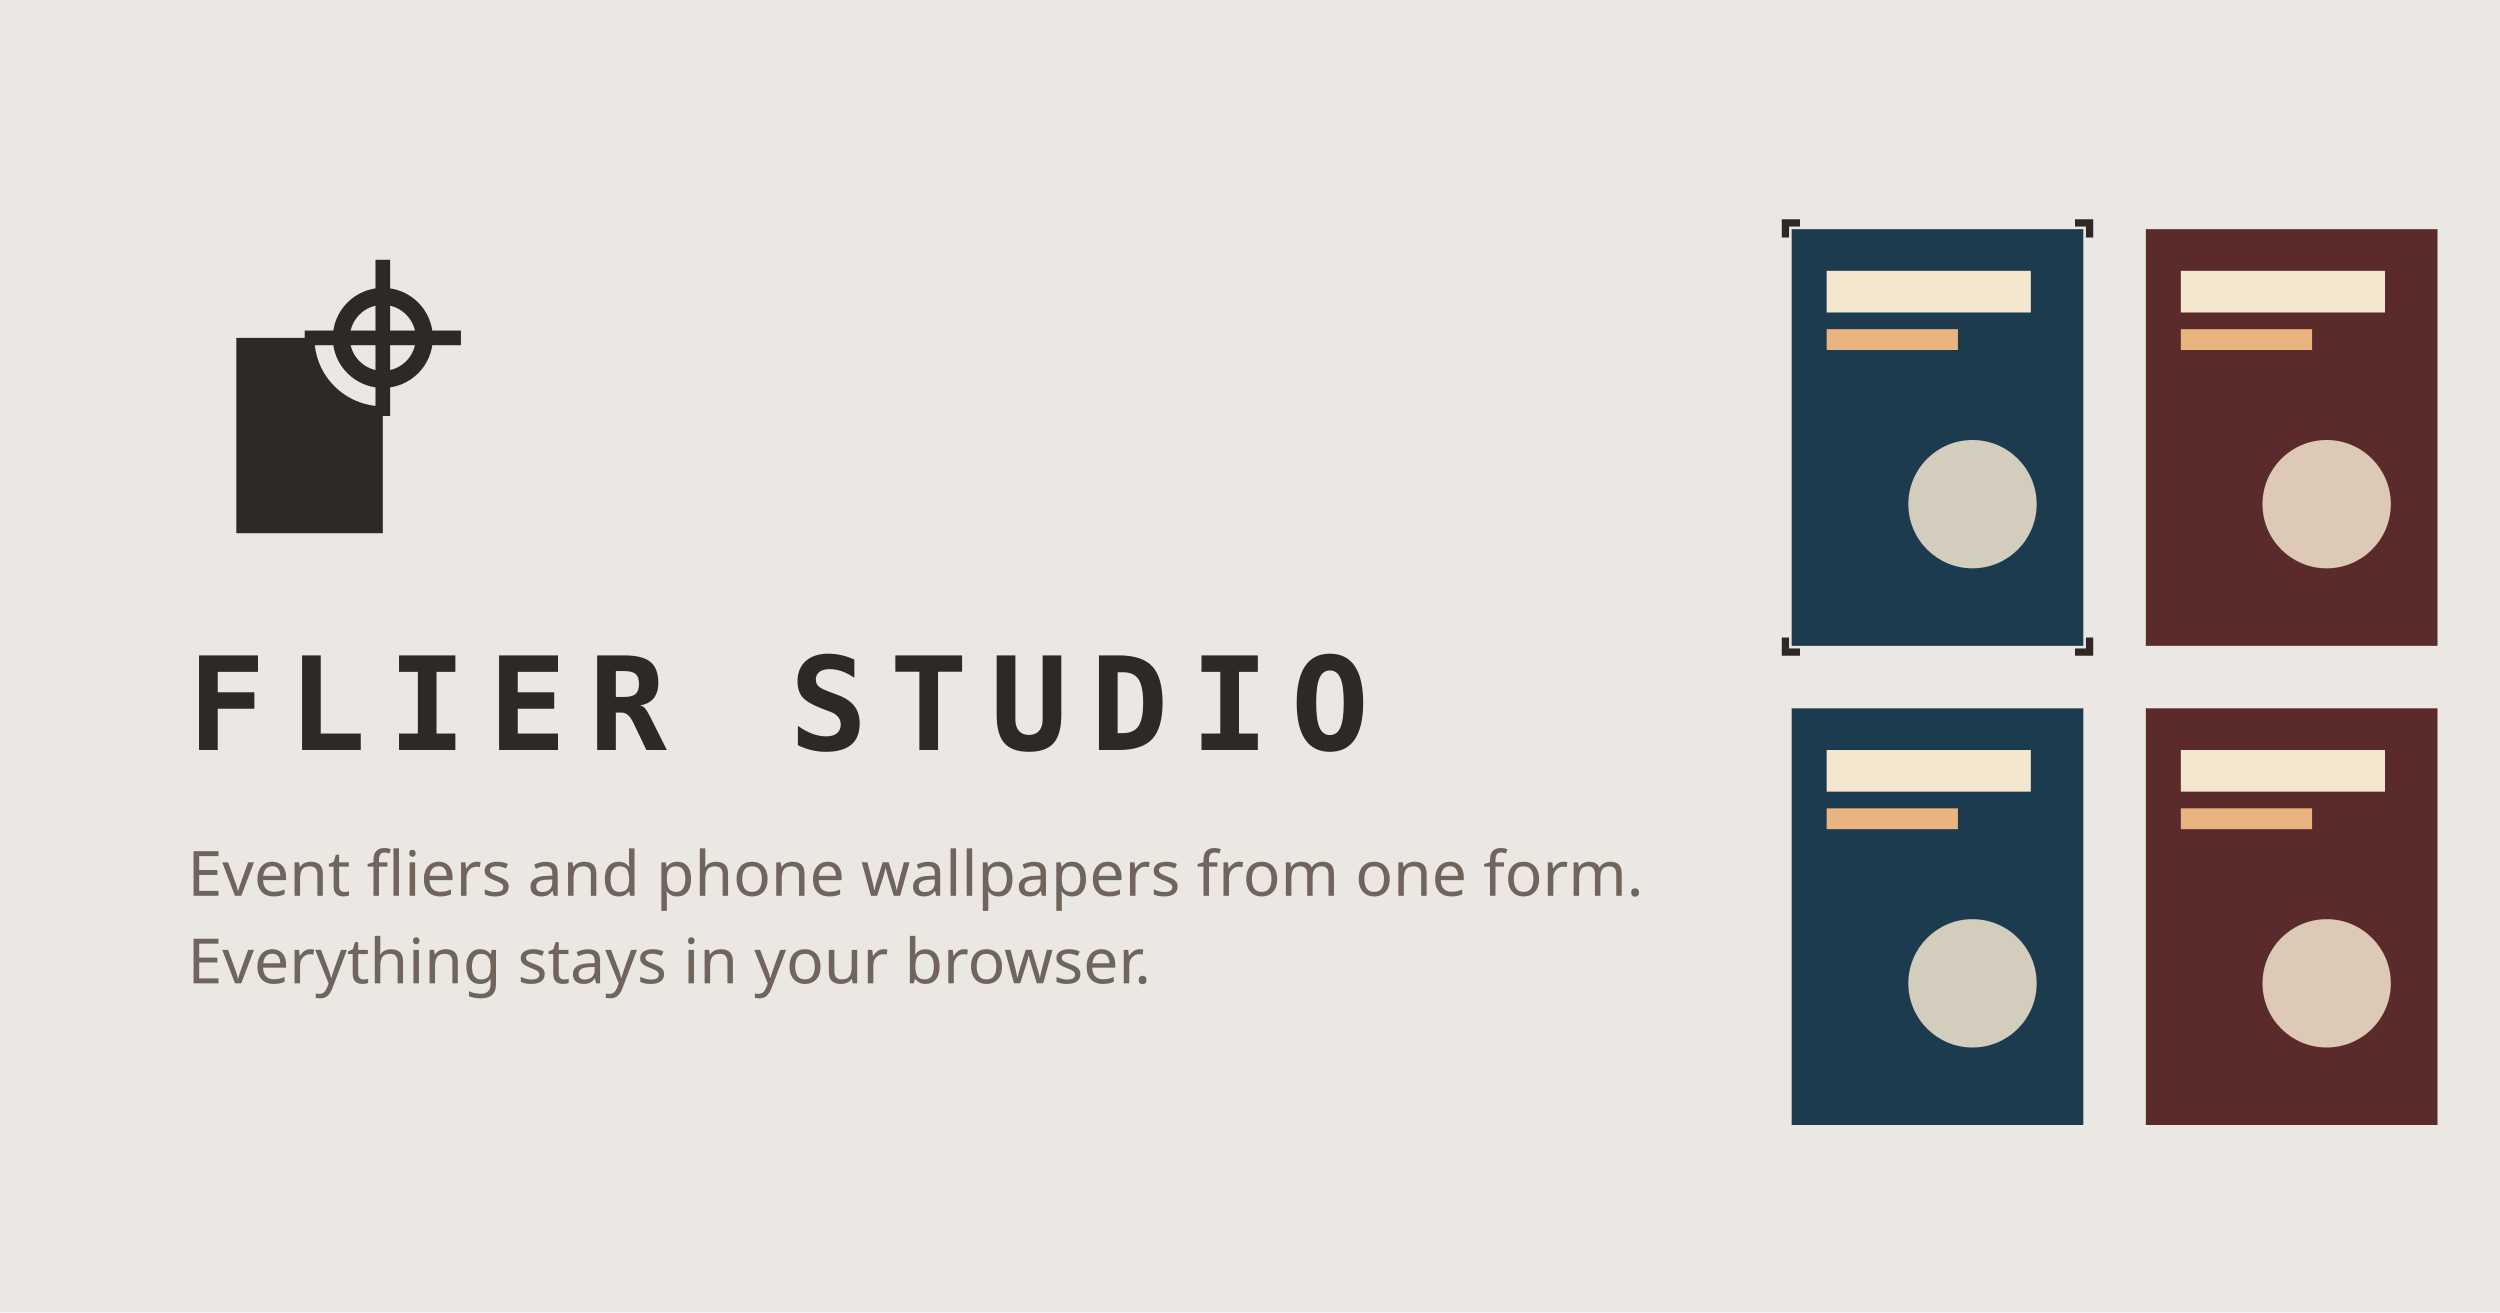
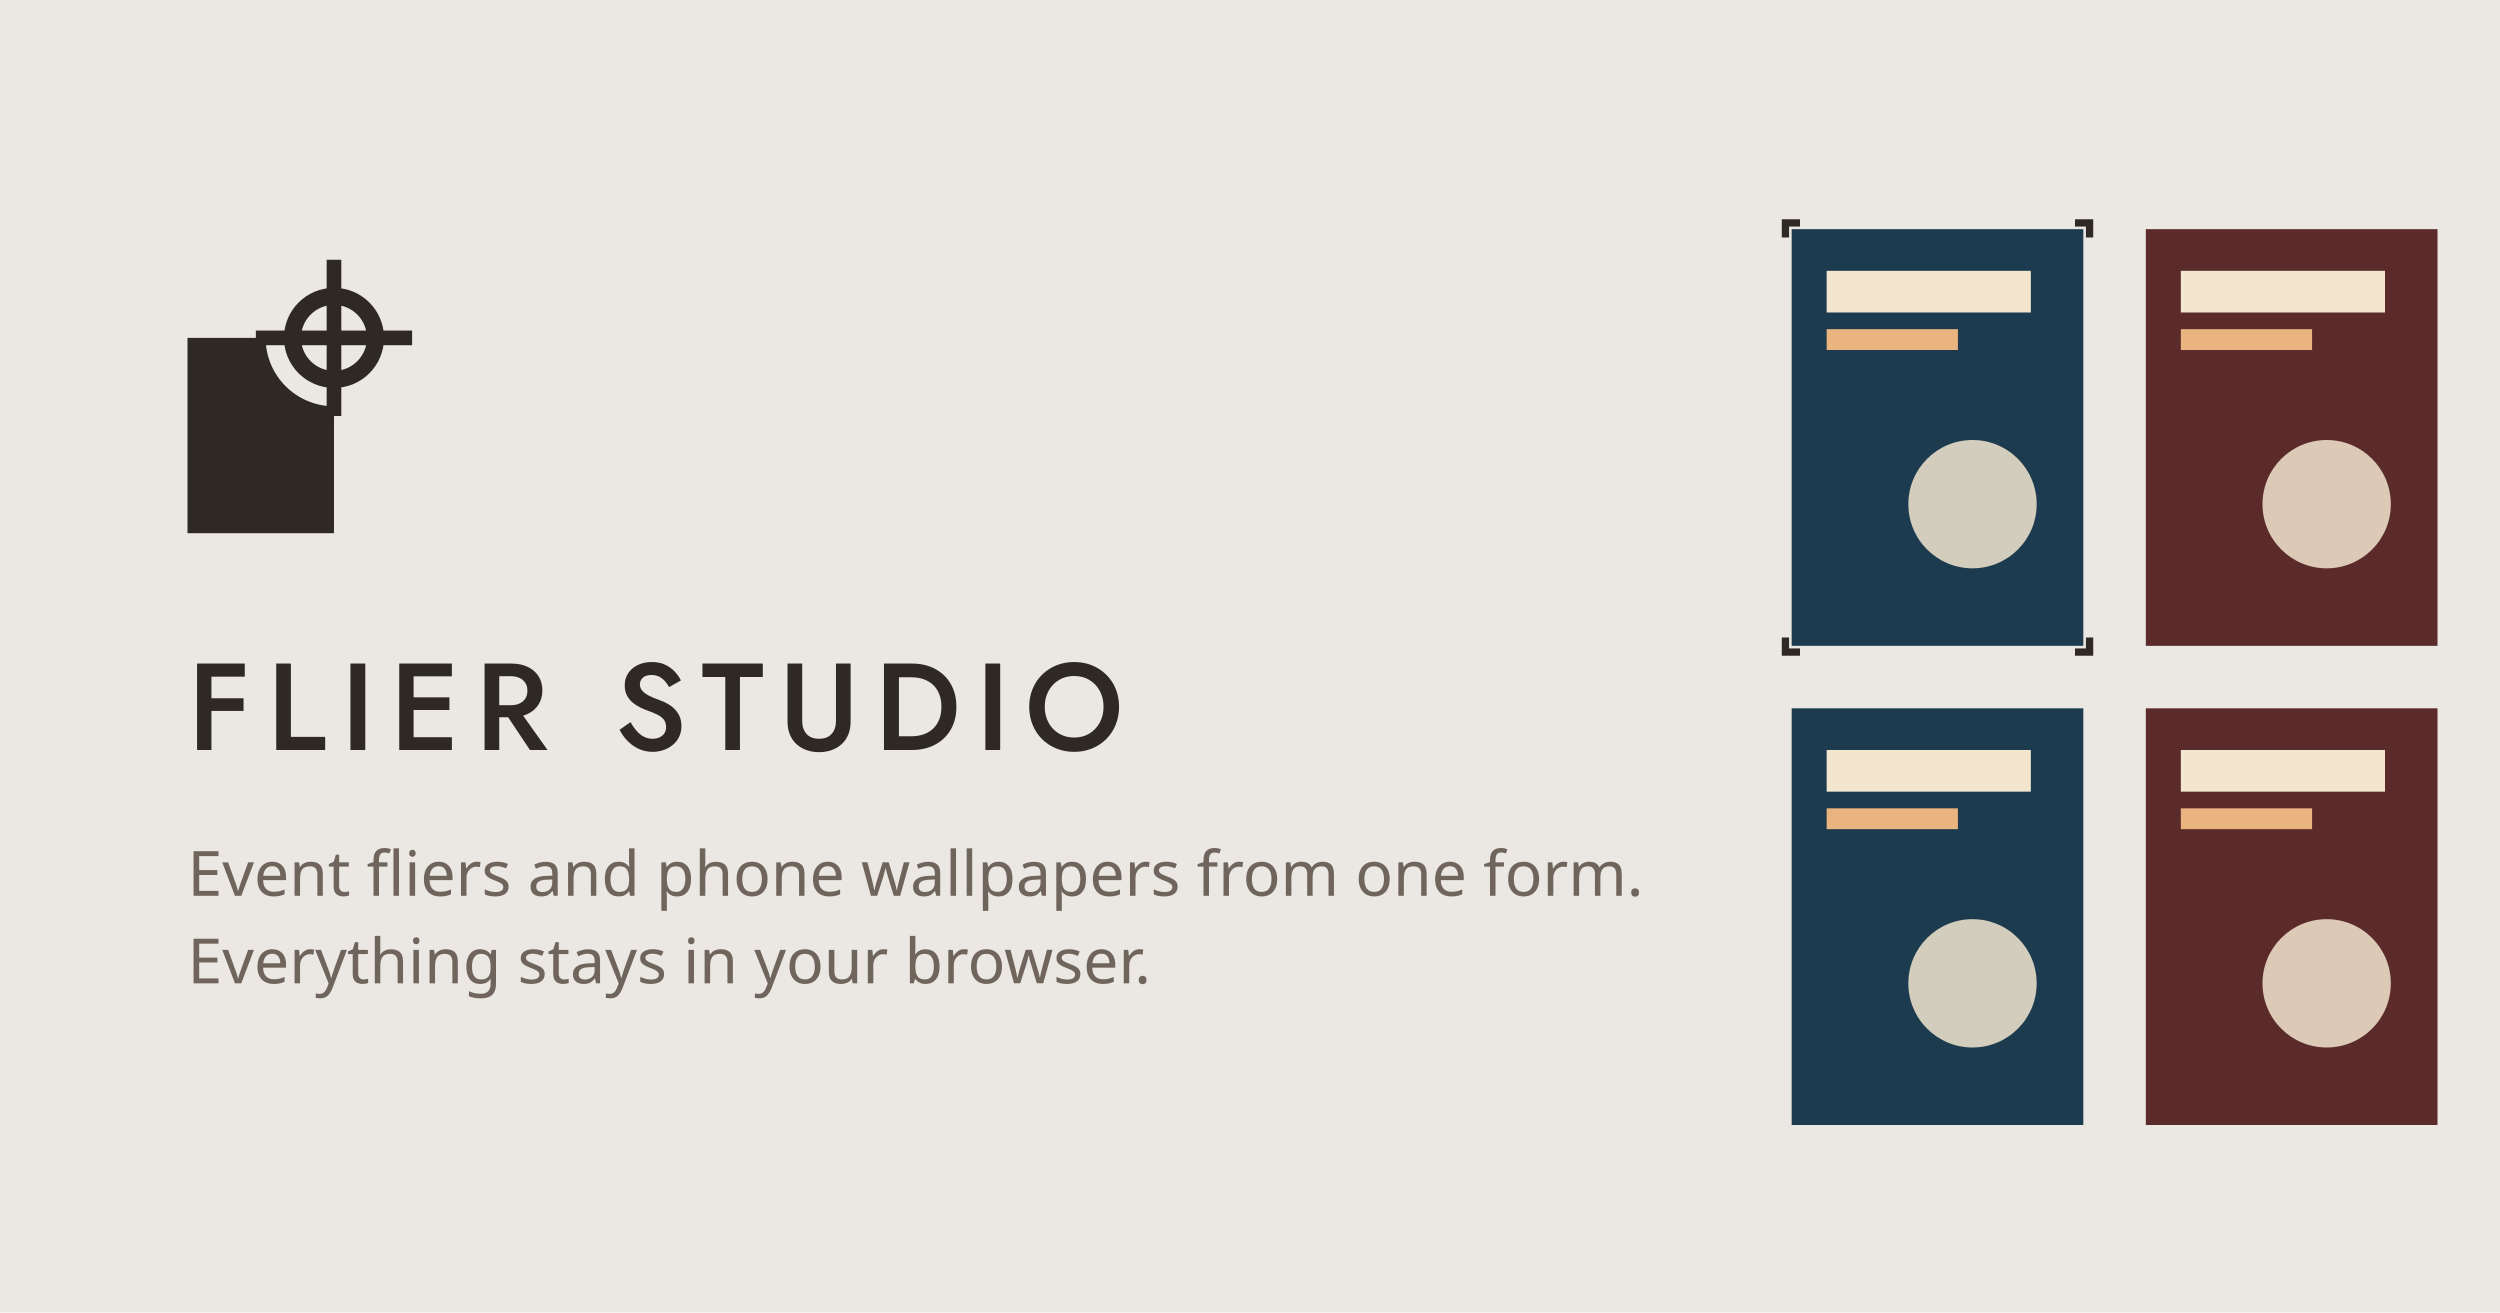
<svg xmlns="http://www.w3.org/2000/svg" width="1200" height="630" viewBox="0 0 1200 630">
  <rect width="1200" height="630" fill="#ebe8e3" />
-   <g transform="translate(90 120) scale(2.34375)">
+   <g transform="translate(66.5625 120) scale(2.34375)">
    <rect x="10" y="18" width="30" height="40" fill="#2f2925" />
    <circle cx="40" cy="18" r="14" fill="#ebe8e3" />
    <circle cx="40" cy="18" r="8.5" fill="none" stroke="#2f2925" stroke-width="3.5" />
    <path d="M40 2v32M24 18h32" stroke="#2f2925" stroke-width="3" />
  </g>
-   <text x="90" y="360" font-size="62.3" font-weight="600" letter-spacing="10.64" fill="#2f2925" font-family="Consolas,ui-monospace,monospace">FLIER STUDIO</text>
+   <path d="M98.936 324.803H117.491V318.504H98.936ZM98.936 341.253H116.898V335.176H98.936ZM94.594 318.504V360.0H101.486V318.504ZM132.593 318.504V360.0H156.082V353.702H139.632V318.504ZM168.22 318.504V360.0H175.334V318.504ZM195.978 360.0H216.904V353.85H195.978ZM195.978 324.654H216.904V318.504H195.978ZM195.978 340.808H215.718V334.732H195.978ZM191.636 318.504V360.0H198.527V318.504ZM241.194 340.215 254.383 360.0H262.831L248.752 340.215ZM232.598 318.504V360.0H239.638V318.504ZM236.792 324.58H245.121Q247.537 324.58 249.337 325.403Q251.138 326.225 252.146 327.774Q253.153 329.323 253.153 331.546Q253.153 333.754 252.146 335.31Q251.138 336.866 249.337 337.688Q247.537 338.511 245.121 338.511H236.792V344.291H245.417Q249.967 344.291 253.302 342.698Q256.636 341.105 258.489 338.185Q260.341 335.265 260.341 331.397Q260.341 327.47 258.489 324.58Q256.636 321.69 253.302 320.097Q249.967 318.504 245.417 318.504H236.792ZM302.637 346.632 297.421 350.278Q298.799 353.109 301.118 355.547Q303.438 357.984 306.55 359.437Q309.662 360.889 313.308 360.889Q315.975 360.889 318.443 360.044Q320.91 359.2 322.867 357.614Q324.823 356.028 325.957 353.724Q327.09 351.419 327.09 348.514Q327.09 345.773 326.157 343.742Q325.223 341.712 323.697 340.223Q322.17 338.733 320.303 337.718Q318.435 336.703 316.568 336.036Q313.248 334.88 311.166 333.754Q309.084 332.627 308.113 331.338Q307.143 330.049 307.143 328.448Q307.143 326.685 308.513 325.343Q309.884 324.002 312.759 324.002Q314.864 324.002 316.427 324.817Q317.991 325.632 319.169 326.959Q320.347 328.285 321.162 329.812L326.824 326.611Q325.786 324.432 323.911 322.409Q322.037 320.386 319.31 319.075Q316.583 317.763 312.878 317.763Q309.173 317.763 306.224 319.163Q303.275 320.564 301.57 323.083Q299.866 325.603 299.866 328.937Q299.866 331.857 300.978 333.902Q302.089 335.947 303.816 337.348Q305.542 338.748 307.446 339.645Q309.351 340.541 310.877 341.09Q313.5 342.038 315.494 343.009Q317.487 343.98 318.606 345.373Q319.725 346.766 319.725 349.063Q319.725 351.538 317.946 353.072Q316.168 354.606 313.293 354.606Q310.966 354.606 309.047 353.613Q307.128 352.62 305.564 350.819Q304.001 349.018 302.637 346.632ZM337.168 324.951H348.135V360.0H355.174V324.951H366.141V318.504H337.168ZM378.012 318.504V346.366Q378.012 349.789 379.109 352.508Q380.205 355.228 382.243 357.118Q384.281 359.007 387.059 360.022Q389.838 361.037 393.158 361.037Q396.478 361.037 399.256 360.022Q402.035 359.007 404.073 357.118Q406.111 355.228 407.207 352.508Q408.304 349.789 408.304 346.366V318.504H401.264V346.069Q401.264 349.893 399.212 352.242Q397.159 354.591 393.158 354.591Q389.157 354.591 387.104 352.242Q385.051 349.893 385.051 346.069V318.504ZM424.31 318.504V360.0H431.482V318.504ZM437.722 360.0Q444.065 360.0 448.874 357.421Q453.683 354.843 456.373 350.189Q459.062 345.536 459.062 339.252Q459.062 332.954 456.373 328.307Q453.683 323.661 448.874 321.083Q444.065 318.504 437.722 318.504H428.652V325.099H437.573Q440.626 325.099 443.25 325.996Q445.873 326.892 447.799 328.663Q449.726 330.434 450.8 333.087Q451.875 335.74 451.875 339.252Q451.875 342.764 450.8 345.417Q449.726 348.07 447.799 349.841Q445.873 351.612 443.25 352.508Q440.626 353.405 437.573 353.405H428.652V360.0ZM472.978 318.504V360.0H480.092V318.504ZM501.477 339.252Q501.477 334.969 503.293 331.642Q505.108 328.315 508.295 326.396Q511.481 324.476 515.586 324.476Q519.78 324.476 522.937 326.396Q526.093 328.315 527.894 331.642Q529.695 334.969 529.695 339.252Q529.695 343.52 527.879 346.855Q526.064 350.189 522.9 352.108Q519.736 354.028 515.586 354.028Q511.481 354.028 508.295 352.108Q505.108 350.189 503.293 346.855Q501.477 343.52 501.477 339.252ZM494.023 339.252Q494.023 343.876 495.623 347.84Q497.224 351.805 500.129 354.717Q503.033 357.629 506.983 359.259Q510.932 360.889 515.586 360.889Q520.284 360.889 524.211 359.259Q528.138 357.629 531.043 354.717Q533.948 351.805 535.548 347.84Q537.149 343.876 537.149 339.252Q537.149 334.584 535.541 330.664Q533.933 326.744 531.014 323.861Q528.094 320.979 524.174 319.371Q520.254 317.763 515.586 317.763Q510.992 317.763 507.05 319.371Q503.108 320.979 500.188 323.861Q497.268 326.744 495.646 330.664Q494.023 334.584 494.023 339.252Z" fill="#2f2925" />
  <text x="90" y="430" font-size="30" fill="#6f655c" font-family="Segoe UI,system-ui,sans-serif">Event fliers and phone wallpapers from one form.</text>
  <text x="90" y="472" font-size="30" fill="#6f655c" font-family="Segoe UI,system-ui,sans-serif">Everything stays in your browser.</text>
  <rect x="860" y="110" width="140" height="200" rx="0" fill="#1d3b4f" />
  <rect x="876.8" y="130.0" width="98.0" height="20.0" fill="#f2e6cf" />
  <rect x="876.8" y="158.0" width="63.0" height="10.0" fill="#e9b47f" />
  <circle cx="946.8" cy="242.0" r="30.8" fill="#f2e6cf" opacity=".85" />
  <path d="M857 114V107H864" fill="none" stroke="#2f2925" stroke-width="3.5" />
  <path d="M1003 114V107H996" fill="none" stroke="#2f2925" stroke-width="3.5" />
  <path d="M857 306V313H864" fill="none" stroke="#2f2925" stroke-width="3.5" />
  <path d="M1003 306V313H996" fill="none" stroke="#2f2925" stroke-width="3.5" />
  <rect x="1030" y="110" width="140" height="200" rx="0" fill="#5b2a2a" />
  <rect x="1046.8" y="130.0" width="98.0" height="20.0" fill="#f2e6cf" />
  <rect x="1046.8" y="158.0" width="63.0" height="10.0" fill="#e9b47f" />
  <circle cx="1116.8" cy="242.0" r="30.8" fill="#f2e6cf" opacity=".85" />
  <rect x="860" y="340" width="140" height="200" rx="0" fill="#1d3b4f" />
  <rect x="876.8" y="360.0" width="98.0" height="20.0" fill="#f2e6cf" />
  <rect x="876.8" y="388.0" width="63.0" height="10.0" fill="#e9b47f" />
  <circle cx="946.8" cy="472.0" r="30.8" fill="#f2e6cf" opacity=".85" />
  <rect x="1030" y="340" width="140" height="200" rx="0" fill="#5b2a2a" />
  <rect x="1046.8" y="360.0" width="98.0" height="20.0" fill="#f2e6cf" />
  <rect x="1046.8" y="388.0" width="63.0" height="10.0" fill="#e9b47f" />
  <circle cx="1116.8" cy="472.0" r="30.8" fill="#f2e6cf" opacity=".85" />
</svg>
